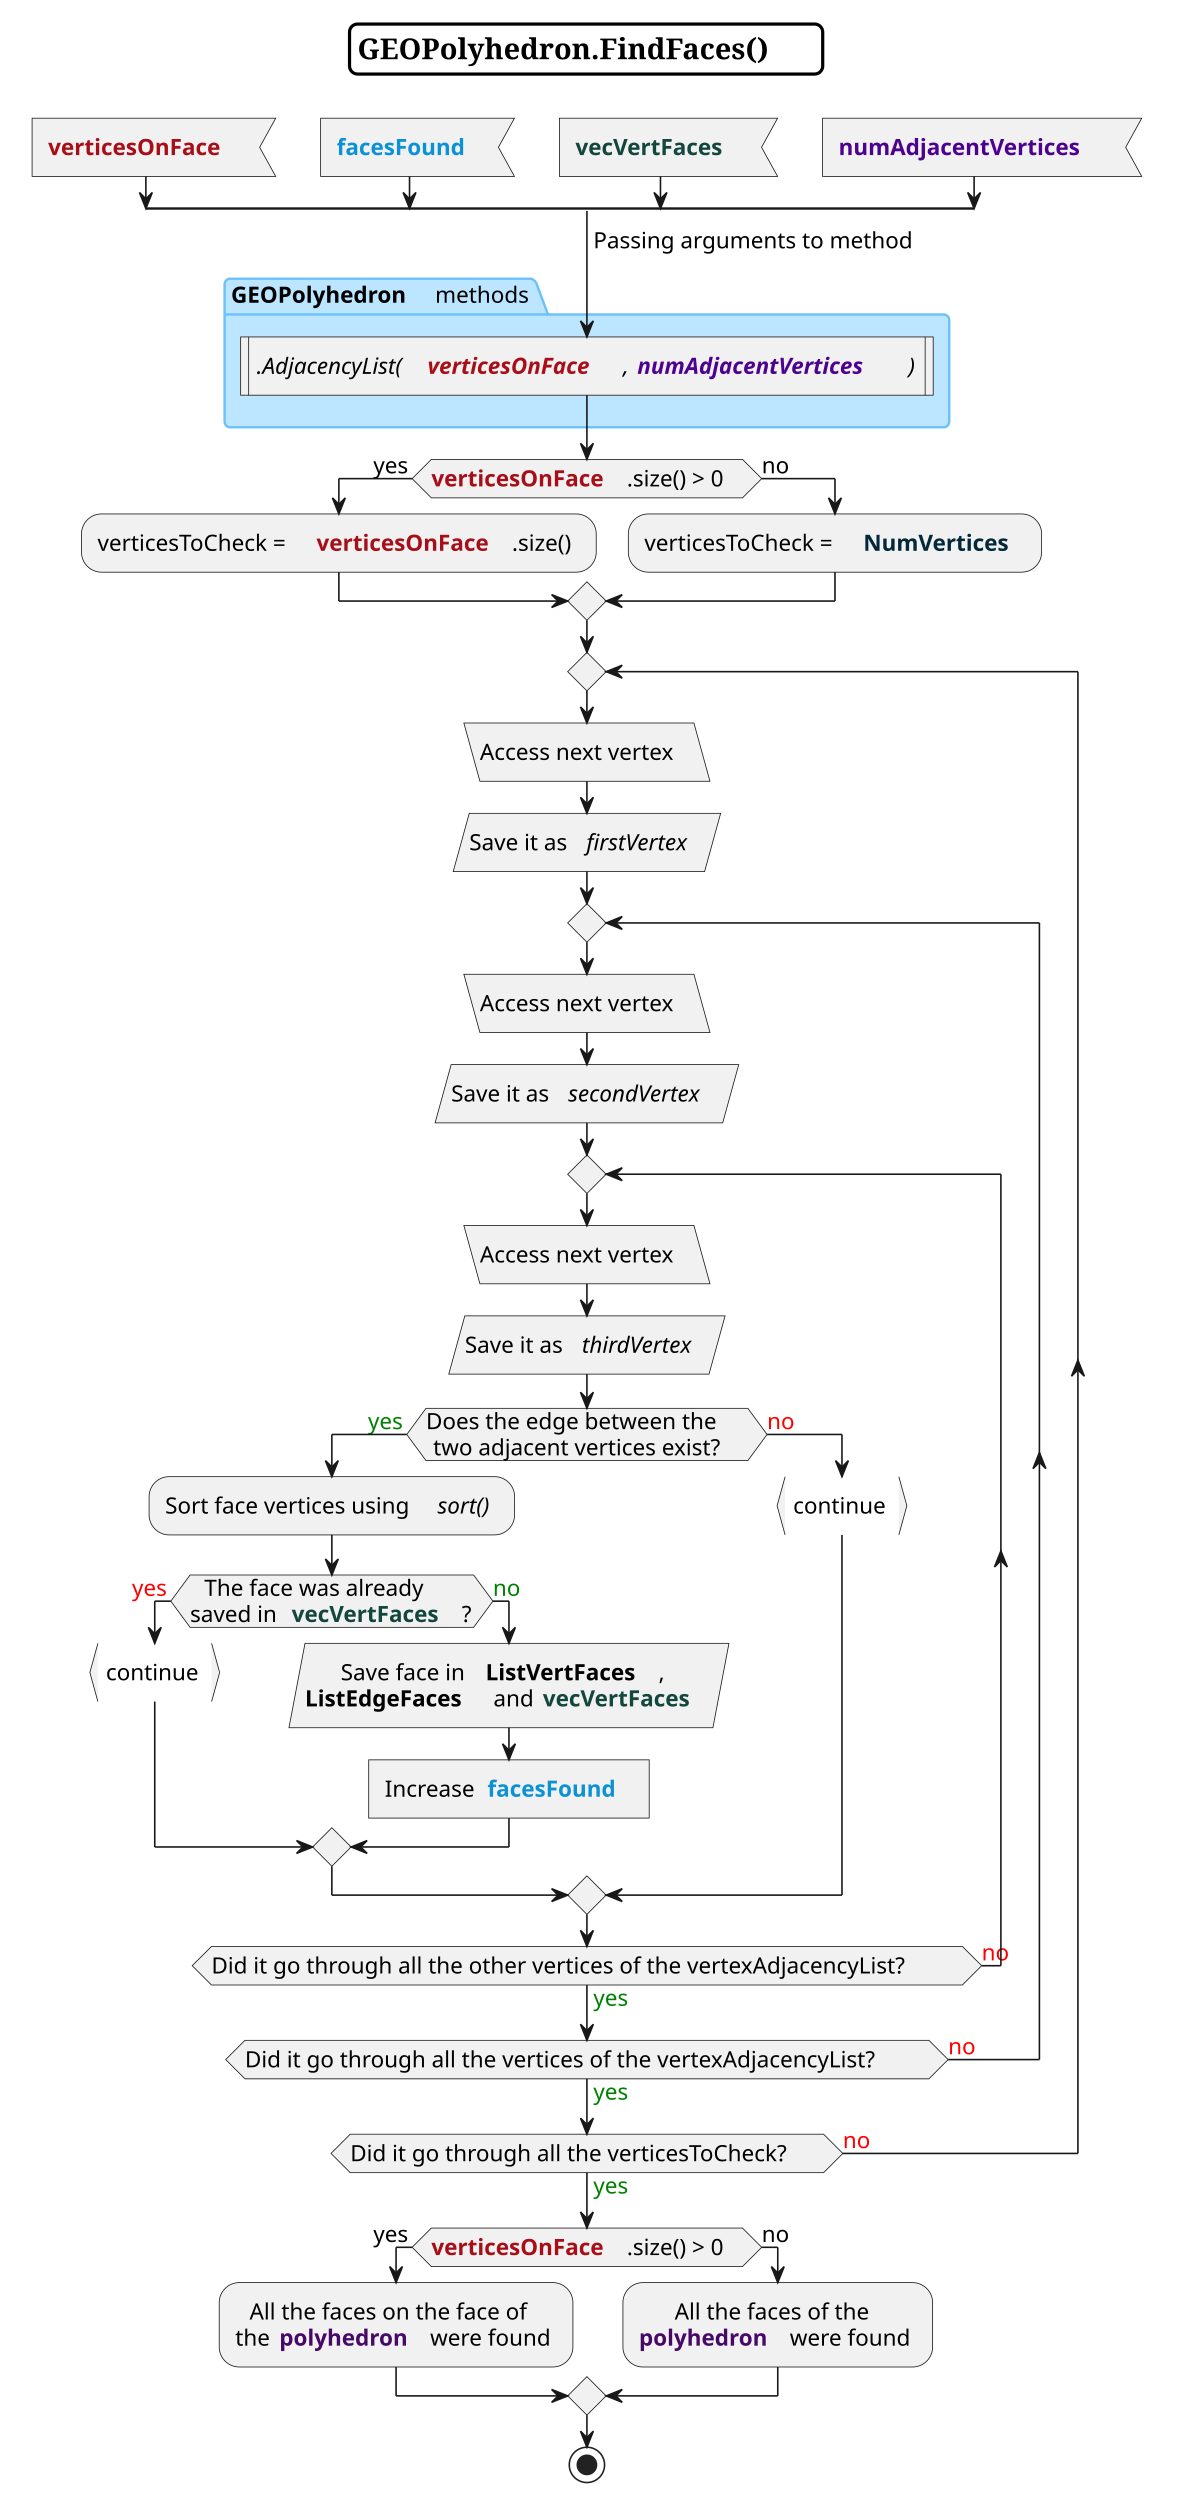
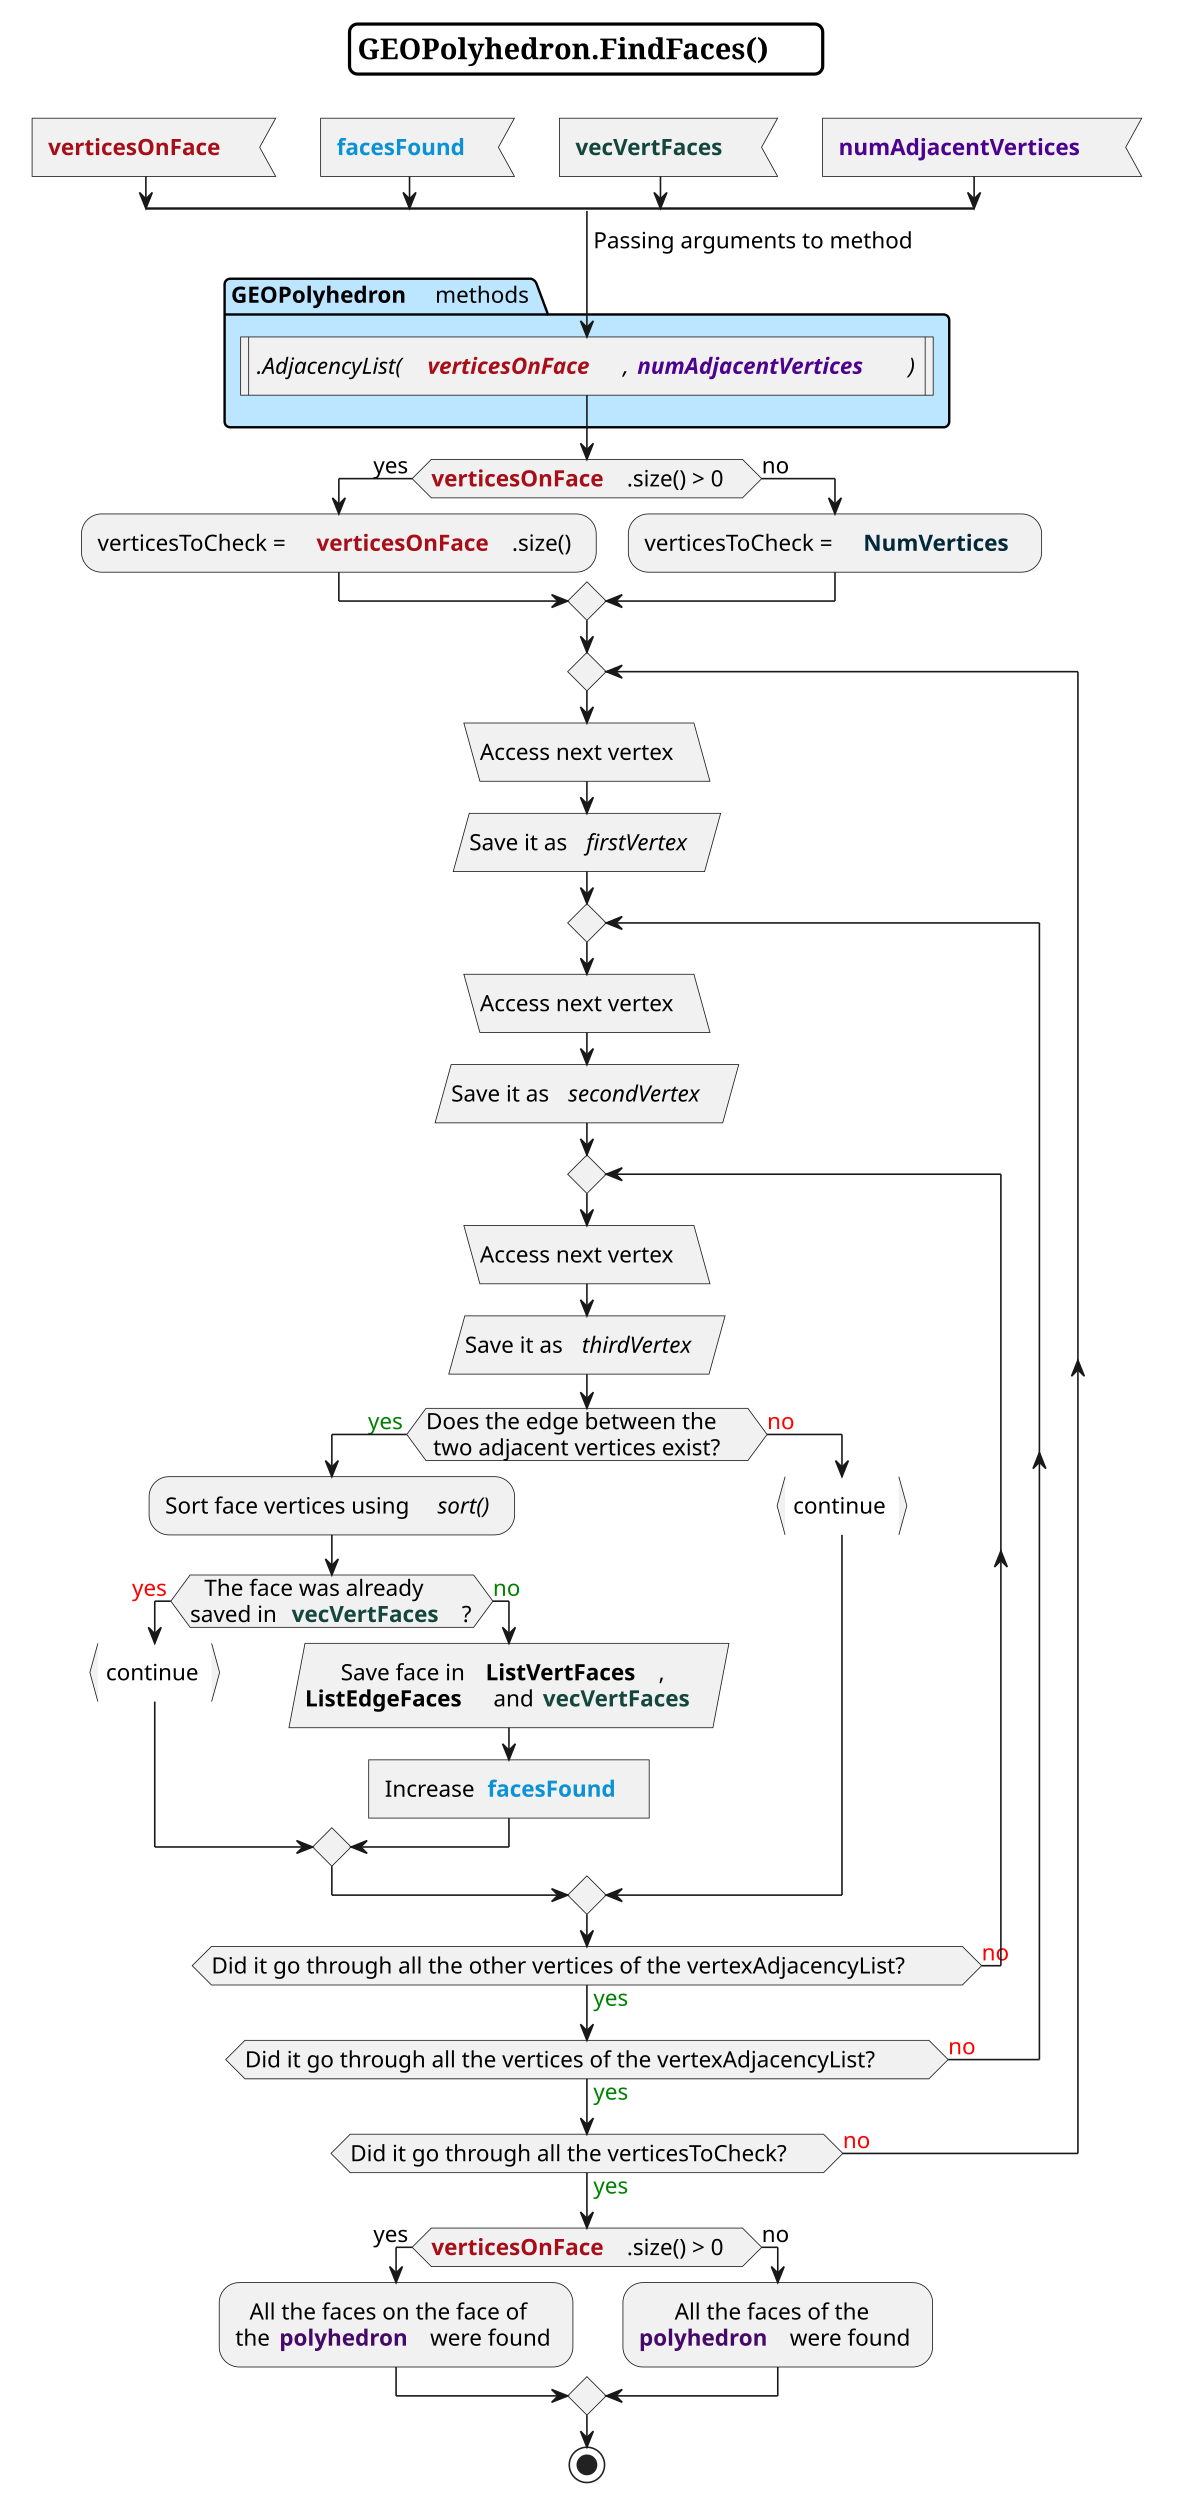
<svg xmlns="http://www.w3.org/2000/svg" contentStyleType="text/css" data-diagram-type="ACTIVITY" height="1558px" preserveAspectRatio="none" style="width:733px;height:1558px;background:#FFFFFF;" version="1.1" viewBox="0 0 733 1558" width="733px" zoomAndPan="magnify">
  <defs />
  <g>
-     <g class="title" data-source-line="17">
+     <g class="title" data-source-line="16">
      <rect fill="none" height="31.146" rx="5" ry="5" style="stroke:#000000;stroke-width:2;" width="294.889" x="217.822" y="15" />
      <text fill="#000000" font-family="Serif" font-size="18" font-weight="bold" lengthAdjust="spacing" textLength="284.889" x="222.822" y="36.901">GEOPolyhedron.FindFaces()</text>
    </g>
    <line style="stroke:none;stroke-width:1.5;" x1="90.908" x2="607.067" y1="52.147" y2="52.147" />
    <polygon fill="#F1F1F1" points="20,73.647,171.816,73.647,161.816,91.795,171.816,109.943,20,109.943" style="stroke:#181818;stroke-width:0.5;" />
    <text fill="#A70E18" font-family="sans-serif" font-size="14" font-weight="bold" lengthAdjust="spacing" textLength="121.816" x="30" y="96.642">verticesOnFace</text>
    <polygon fill="#F1F1F1" points="199.816,73.647,320.618,73.647,310.618,91.795,320.618,109.943,199.816,109.943" style="stroke:#181818;stroke-width:0.5;" />
    <text fill="#0B91D5" font-family="sans-serif" font-size="14" font-weight="bold" lengthAdjust="spacing" textLength="90.802" x="209.816" y="96.642">facesFound</text>
    <polygon fill="#F1F1F1" points="348.618,73.647,484.603,73.647,474.603,91.795,484.603,109.943,348.618,109.943" style="stroke:#181818;stroke-width:0.5;" />
    <text fill="#13463D" font-family="sans-serif" font-size="14" font-weight="bold" lengthAdjust="spacing" textLength="105.984" x="358.618" y="96.642">vecVertFaces</text>
    <polygon fill="#F1F1F1" points="512.602,73.647,711.532,73.647,701.532,91.795,711.532,109.943,512.602,109.943" style="stroke:#181818;stroke-width:0.5;" />
    <text fill="#4D018F" font-family="sans-serif" font-size="14" font-weight="bold" lengthAdjust="spacing" textLength="168.93" x="522.602" y="96.642">numAdjacentVertices</text>
    <line style="stroke:#181818;stroke-width:1.5;" x1="90.908" x2="607.067" y1="129.943" y2="129.943" />
-     <path d="M143.47,173.69 L331.012,173.69 A5.25,5.25 0 0 1 334.512,177.19 L341.512,195.987 L588.062,195.987 A3.5,3.5 0 0 1 591.562,199.487 L591.562,262.784 A3.5,3.5 0 0 1 588.062,266.284 L143.47,266.284 A3.5,3.5 0 0 1 139.97,262.784 L139.97,177.19 A3.5,3.5 0 0 1 143.47,173.69" fill="#BCE5FF" style="stroke:#6BC2FA;stroke-width:1.5;" />
-     <line style="stroke:#6BC2FA;stroke-width:1.5;" x1="139.97" x2="341.512" y1="195.987" y2="195.987" />
+     <path d="M143.47,173.69 L331.012,173.69 A5.25,5.25 0 0 1 334.512,177.19 L341.512,195.987 L588.062,195.987 A3.5,3.5 0 0 1 591.562,199.487 L591.562,262.784 A3.5,3.5 0 0 1 588.062,266.284 L143.47,266.284 A3.5,3.5 0 0 1 139.97,262.784 L139.97,177.19 A3.5,3.5 0 0 1 143.47,173.69" fill="#BCE5FF" style="stroke:#000000;stroke-width:1.5;" />
+     <line style="stroke:#000000;stroke-width:1.5;" x1="139.97" x2="341.512" y1="195.987" y2="195.987" />
    <text fill="#000000" font-family="sans-serif" font-size="14" font-weight="bold" lengthAdjust="spacing" textLength="122.732" x="143.97" y="188.685">GEOPolyhedron</text>
    <text fill="#000000" font-family="sans-serif" font-size="14" lengthAdjust="spacing" textLength="61.359" x="271.153" y="188.685">methods</text>
    <rect fill="#F1F1F1" height="36.297" style="stroke:#181818;stroke-width:0.5;" width="431.592" x="149.97" y="209.987" />
    <line style="stroke:#181818;stroke-width:0.5;" x1="154.97" x2="154.97" y1="209.987" y2="246.284" />
    <line style="stroke:#181818;stroke-width:0.5;" x1="576.562" x2="576.562" y1="209.987" y2="246.284" />
    <text fill="#000000" font-family="sans-serif" font-size="14" font-style="italic" lengthAdjust="spacing" textLength="106.483" x="159.97" y="232.982">.AdjacencyList(</text>
    <text fill="#A70E18" font-family="sans-serif" font-size="14" font-style="italic" font-weight="bold" lengthAdjust="spacing" textLength="121.816" x="266.454" y="232.982">verticesOnFace</text>
    <text fill="#000000" font-family="sans-serif" font-size="14" font-style="italic" lengthAdjust="spacing" textLength="4.45" x="388.27" y="232.982">,</text>
    <text fill="#4D018F" font-family="sans-serif" font-size="14" font-style="italic" font-weight="bold" lengthAdjust="spacing" textLength="168.93" x="397.17" y="232.982">numAdjacentVertices</text>
    <text fill="#000000" font-family="sans-serif" font-size="14" font-style="italic" lengthAdjust="spacing" textLength="5.462" x="566.1" y="232.982">)</text>
    <polygon fill="#F1F1F1" points="268.829,286.284,462.703,286.284,474.703,298.284,462.703,310.284,268.829,310.284,256.829,298.284,268.829,286.284" style="stroke:#181818;stroke-width:0.5;" />
    <text fill="#A70E18" font-family="sans-serif" font-size="14" font-weight="bold" lengthAdjust="spacing" textLength="121.816" x="268.829" y="303.131">verticesOnFace</text>
    <text fill="#000000" font-family="sans-serif" font-size="14" lengthAdjust="spacing" textLength="72.058" x="390.646" y="303.131">.size() &gt; 0</text>
    <text fill="#000000" font-family="sans-serif" font-size="14" lengthAdjust="spacing" textLength="24.192" x="232.637" y="294.982">yes</text>
    <text fill="#000000" font-family="sans-serif" font-size="14" lengthAdjust="spacing" textLength="17.439" x="474.703" y="294.982">no</text>
    <rect fill="#F1F1F1" height="36.297" rx="12.5" ry="12.5" style="stroke:#181818;stroke-width:0.5;" width="320.788" x="50.781" y="320.284" />
    <text fill="#000000" font-family="sans-serif" font-size="14" lengthAdjust="spacing" textLength="132.002" x="60.781" y="343.279">verticesToCheck =</text>
    <text fill="#A70E18" font-family="sans-serif" font-size="14" font-weight="bold" lengthAdjust="spacing" textLength="121.816" x="197.233" y="343.279">verticesOnFace</text>
    <text fill="#000000" font-family="sans-serif" font-size="14" lengthAdjust="spacing" textLength="42.52" x="319.05" y="343.279">.size()</text>
    <rect fill="#F1F1F1" height="36.297" rx="12.5" ry="12.5" style="stroke:#181818;stroke-width:0.5;" width="257.576" x="391.569" y="320.284" />
    <text fill="#000000" font-family="sans-serif" font-size="14" lengthAdjust="spacing" textLength="132.002" x="401.569" y="343.279">verticesToCheck =</text>
    <text fill="#022839" font-family="sans-serif" font-size="14" font-weight="bold" lengthAdjust="spacing" textLength="101.124" x="538.021" y="343.279">NumVertices</text>
    <polygon fill="#F1F1F1" points="365.766,362.581,377.766,374.581,365.766,386.581,353.766,374.581,365.766,362.581" style="stroke:#181818;stroke-width:0.5;" />
    <polygon fill="#F1F1F1" points="289.078,450.581,432.454,450.581,442.454,486.878,299.078,486.878" style="stroke:#181818;stroke-width:0.5;" />
    <text fill="#000000" font-family="sans-serif" font-size="14" lengthAdjust="spacing" textLength="133.376" x="299.078" y="473.576">Access next vertex</text>
    <polygon fill="#F1F1F1" points="292.437,506.878,449.095,506.878,439.095,543.175,282.437,543.175" style="stroke:#181818;stroke-width:0.5;" />
    <text fill="#000000" font-family="sans-serif" font-size="14" lengthAdjust="spacing" textLength="68.517" x="292.437" y="529.873">Save it as</text>
    <text fill="#000000" font-family="sans-serif" font-size="14" font-style="italic" lengthAdjust="spacing" textLength="73.691" x="365.404" y="529.873">firstVertex</text>
    <polygon fill="#F1F1F1" points="289.078,607.175,432.454,607.175,442.454,643.472,299.078,643.472" style="stroke:#181818;stroke-width:0.5;" />
    <text fill="#000000" font-family="sans-serif" font-size="14" lengthAdjust="spacing" textLength="133.376" x="299.078" y="630.17">Access next vertex</text>
    <polygon fill="#F1F1F1" points="281.151,663.472,460.381,663.472,450.381,699.769,271.151,699.769" style="stroke:#181818;stroke-width:0.5;" />
    <text fill="#000000" font-family="sans-serif" font-size="14" lengthAdjust="spacing" textLength="68.517" x="281.151" y="686.467">Save it as</text>
    <text fill="#000000" font-family="sans-serif" font-size="14" font-style="italic" lengthAdjust="spacing" textLength="96.264" x="354.118" y="686.467">secondVertex</text>
    <polygon fill="#F1F1F1" points="289.078,763.769,432.454,763.769,442.454,800.065,299.078,800.065" style="stroke:#181818;stroke-width:0.5;" />
    <text fill="#000000" font-family="sans-serif" font-size="14" lengthAdjust="spacing" textLength="133.376" x="299.078" y="786.764">Access next vertex</text>
    <polygon fill="#F1F1F1" points="289.668,820.065,451.864,820.065,441.864,856.362,279.668,856.362" style="stroke:#181818;stroke-width:0.5;" />
    <text fill="#000000" font-family="sans-serif" font-size="14" lengthAdjust="spacing" textLength="68.517" x="289.668" y="843.061">Save it as</text>
    <text fill="#000000" font-family="sans-serif" font-size="14" font-style="italic" lengthAdjust="spacing" textLength="79.228" x="362.635" y="843.061">thirdVertex</text>
    <polygon fill="#F1F1F1" points="265.49,877.659,466.043,877.659,478.043,893.956,466.043,910.253,265.49,910.253,253.49,893.956,265.49,877.659" style="stroke:#181818;stroke-width:0.5;" />
    <text fill="#000000" font-family="sans-serif" font-size="14" lengthAdjust="spacing" textLength="194.544" x="265.49" y="890.654">Does the edge between the</text>
    <text fill="#000000" font-family="sans-serif" font-size="14" lengthAdjust="spacing" textLength="196.102" x="269.94" y="906.951">two adjacent vertices exist?</text>
    <text fill="#008000" font-family="sans-serif" font-size="14" lengthAdjust="spacing" textLength="24.192" x="229.297" y="890.654">yes</text>
    <text fill="#FF0000" font-family="sans-serif" font-size="14" lengthAdjust="spacing" textLength="17.439" x="478.043" y="890.654">no</text>
    <rect fill="#F1F1F1" height="36.297" rx="12.5" ry="12.5" style="stroke:#181818;stroke-width:0.5;" width="227.799" x="92.912" y="920.253" />
    <text fill="#000000" font-family="sans-serif" font-size="14" lengthAdjust="spacing" textLength="165.32" x="102.912" y="943.248">Sort face vertices using</text>
    <text fill="#000000" font-family="sans-serif" font-size="14" font-style="italic" lengthAdjust="spacing" textLength="38.028" x="272.683" y="943.248">sort()</text>
    <polygon fill="#F1F1F1" points="118.443,981.55,295.18,981.55,307.18,997.847,295.18,1014.144,118.443,1014.144,106.443,997.847,118.443,981.55" style="stroke:#181818;stroke-width:0.5;" />
    <text fill="#000000" font-family="sans-serif" font-size="14" lengthAdjust="spacing" textLength="149.119" x="127.344" y="994.545">The face was already</text>
    <text fill="#000000" font-family="sans-serif" font-size="14" lengthAdjust="spacing" textLength="58.871" x="118.443" y="1010.842">saved in</text>
    <text fill="#13463D" font-family="sans-serif" font-size="14" font-weight="bold" lengthAdjust="spacing" textLength="105.984" x="181.765" y="1010.842">vecVertFaces</text>
    <text fill="#000000" font-family="sans-serif" font-size="14" lengthAdjust="spacing" textLength="7.431" x="287.749" y="1010.842">?</text>
    <text fill="#FF0000" font-family="sans-serif" font-size="14" lengthAdjust="spacing" textLength="24.192" x="82.251" y="994.545">yes</text>
    <text fill="#008000" font-family="sans-serif" font-size="14" lengthAdjust="spacing" textLength="17.439" x="307.18" y="994.545">no</text>
    <path d="M61.006,1024.144 L56.006,1042.292 L61.006,1060.44 M131.88,1024.144 L136.88,1042.292 L131.88,1060.44" fill="#F1F1F1" style="stroke:#181818;stroke-width:0.5;" />
    <text fill="#000000" font-family="sans-serif" font-size="14" lengthAdjust="spacing" textLength="60.874" x="66.006" y="1047.139">continue</text>
    <polygon fill="#F1F1F1" points="190.076,1024.144,454.284,1024.144,444.284,1076.737,180.076,1076.737" style="stroke:#181818;stroke-width:0.5;" />
    <text fill="#000000" font-family="sans-serif" font-size="14" lengthAdjust="spacing" textLength="85.846" x="212.327" y="1047.139">Save face in</text>
    <text fill="#000000" font-family="sans-serif" font-size="14" font-weight="bold" lengthAdjust="spacing" textLength="107.81" x="302.623" y="1047.139">ListVertFaces</text>
    <text fill="#000000" font-family="sans-serif" font-size="14" lengthAdjust="spacing" textLength="4.45" x="410.432" y="1047.139">,</text>
    <text fill="#000000" font-family="sans-serif" font-size="14" font-weight="bold" lengthAdjust="spacing" textLength="112.984" x="190.076" y="1063.436">ListEdgeFaces</text>
    <text fill="#000000" font-family="sans-serif" font-size="14" lengthAdjust="spacing" textLength="26.339" x="307.51" y="1063.436">and</text>
    <text fill="#13463D" font-family="sans-serif" font-size="14" font-weight="bold" lengthAdjust="spacing" textLength="105.984" x="338.299" y="1063.436">vecVertFaces</text>
    <rect fill="#F1F1F1" height="36.297" style="stroke:#181818;stroke-width:0.5;" width="174.807" x="229.776" y="1096.737" />
    <text fill="#000000" font-family="sans-serif" font-size="14" lengthAdjust="spacing" textLength="59.555" x="239.776" y="1119.732">Increase</text>
    <text fill="#0B91D5" font-family="sans-serif" font-size="14" font-weight="bold" lengthAdjust="spacing" textLength="90.802" x="303.781" y="1119.732">facesFound</text>
    <polygon fill="#F1F1F1" points="206.811,1139.034,218.811,1151.034,206.811,1163.034,194.811,1151.034,206.811,1139.034" style="stroke:#181818;stroke-width:0.5;" />
    <path d="M489.284,920.253 L484.284,938.401 L489.284,956.55 M560.158,920.253 L565.158,938.401 L560.158,956.55" fill="#F1F1F1" style="stroke:#181818;stroke-width:0.5;" />
    <text fill="#000000" font-family="sans-serif" font-size="14" lengthAdjust="spacing" textLength="60.874" x="494.284" y="943.248">continue</text>
    <polygon fill="#F1F1F1" points="365.766,1169.034,377.766,1181.034,365.766,1193.034,353.766,1181.034,365.766,1169.034" style="stroke:#181818;stroke-width:0.5;" />
    <polygon fill="#F1F1F1" points="365.766,719.769,377.766,731.769,365.766,743.769,353.766,731.769,365.766,719.769" style="stroke:#181818;stroke-width:0.5;" />
    <polygon fill="#F1F1F1" points="131.772,1213.034,599.76,1213.034,611.76,1225.034,599.76,1237.034,131.772,1237.034,119.772,1225.034,131.772,1213.034" style="stroke:#181818;stroke-width:0.5;" />
    <text fill="#008000" font-family="sans-serif" font-size="14" lengthAdjust="spacing" textLength="24.192" x="369.766" y="1250.029">yes</text>
    <text fill="#000000" font-family="sans-serif" font-size="14" lengthAdjust="spacing" textLength="467.988" x="131.772" y="1229.881">Did it go through all the other vertices of the vertexAdjacencyList?</text>
    <text fill="#FF0000" font-family="sans-serif" font-size="14" lengthAdjust="spacing" textLength="17.439" x="611.76" y="1221.732">no</text>
    <polygon fill="#F1F1F1" points="365.766,563.175,377.766,575.175,365.766,587.175,353.766,575.175,365.766,563.175" style="stroke:#181818;stroke-width:0.5;" />
    <polygon fill="#F1F1F1" points="152.645,1271.529,578.887,1271.529,590.887,1283.529,578.887,1295.529,152.645,1295.529,140.645,1283.529,152.645,1271.529" style="stroke:#181818;stroke-width:0.5;" />
    <text fill="#008000" font-family="sans-serif" font-size="14" lengthAdjust="spacing" textLength="24.192" x="369.766" y="1308.524">yes</text>
    <text fill="#000000" font-family="sans-serif" font-size="14" lengthAdjust="spacing" textLength="426.241" x="152.645" y="1288.376">Did it go through all the vertices of the vertexAdjacencyList?</text>
    <text fill="#FF0000" font-family="sans-serif" font-size="14" lengthAdjust="spacing" textLength="17.439" x="590.887" y="1280.227">no</text>
    <polygon fill="#F1F1F1" points="365.766,406.581,377.766,418.581,365.766,430.581,353.766,418.581,365.766,406.581" style="stroke:#181818;stroke-width:0.5;" />
    <polygon fill="#F1F1F1" points="218.27,1330.024,513.262,1330.024,525.262,1342.024,513.262,1354.024,218.27,1354.024,206.27,1342.024,218.27,1330.024" style="stroke:#181818;stroke-width:0.5;" />
    <text fill="#008000" font-family="sans-serif" font-size="14" lengthAdjust="spacing" textLength="24.192" x="369.766" y="1367.02">yes</text>
    <text fill="#000000" font-family="sans-serif" font-size="14" lengthAdjust="spacing" textLength="294.991" x="218.27" y="1346.871">Did it go through all the verticesToCheck?</text>
    <text fill="#FF0000" font-family="sans-serif" font-size="14" lengthAdjust="spacing" textLength="17.439" x="525.262" y="1338.723">no</text>
    <polygon fill="#F1F1F1" points="268.829,1388.52,462.703,1388.52,474.703,1400.52,462.703,1412.52,268.829,1412.52,256.829,1400.52,268.829,1388.52" style="stroke:#181818;stroke-width:0.5;" />
    <text fill="#A70E18" font-family="sans-serif" font-size="14" font-weight="bold" lengthAdjust="spacing" textLength="121.816" x="268.829" y="1405.366">verticesOnFace</text>
    <text fill="#000000" font-family="sans-serif" font-size="14" lengthAdjust="spacing" textLength="72.058" x="390.646" y="1405.366">.size() &gt; 0</text>
    <text fill="#000000" font-family="sans-serif" font-size="14" lengthAdjust="spacing" textLength="24.192" x="232.637" y="1397.218">yes</text>
    <text fill="#000000" font-family="sans-serif" font-size="14" lengthAdjust="spacing" textLength="17.439" x="474.703" y="1397.218">no</text>
    <rect fill="#F1F1F1" height="52.594" rx="12.5" ry="12.5" style="stroke:#181818;stroke-width:0.5;" width="220.423" x="136.618" y="1422.52" />
    <text fill="#000000" font-family="sans-serif" font-size="14" lengthAdjust="spacing" textLength="187.872" x="155.518" y="1445.515">All the faces on the face of</text>
    <text fill="#000000" font-family="sans-serif" font-size="14" lengthAdjust="spacing" textLength="22.976" x="146.618" y="1461.812">the</text>
    <text fill="#470968" font-family="sans-serif" font-size="14" font-weight="bold" lengthAdjust="spacing" textLength="89.537" x="174.043" y="1461.812">polyhedron</text>
    <text fill="#000000" font-family="sans-serif" font-size="14" lengthAdjust="spacing" textLength="79.01" x="268.031" y="1461.812">were found</text>
    <rect fill="#F1F1F1" height="52.594" rx="12.5" ry="12.5" style="stroke:#181818;stroke-width:0.5;" width="192.997" x="388.205" y="1422.52" />
    <text fill="#000000" font-family="sans-serif" font-size="14" lengthAdjust="spacing" textLength="131.715" x="420.456" y="1445.515">All the faces of the</text>
    <text fill="#470968" font-family="sans-serif" font-size="14" font-weight="bold" lengthAdjust="spacing" textLength="89.537" x="398.205" y="1461.812">polyhedron</text>
    <text fill="#000000" font-family="sans-serif" font-size="14" lengthAdjust="spacing" textLength="79.01" x="492.192" y="1461.812">were found</text>
    <polygon fill="#F1F1F1" points="365.766,1481.113,377.766,1493.113,365.766,1505.113,353.766,1493.113,365.766,1481.113" style="stroke:#181818;stroke-width:0.5;" />
    <ellipse cx="365.766" cy="1536.113" fill="none" rx="11" ry="11" style="stroke:#222222;stroke-width:1;" />
    <ellipse cx="365.766" cy="1536.113" fill="#222222" rx="6" ry="6" style="stroke:#222222;stroke-width:1;" />
    <line style="stroke:#181818;stroke-width:1;" x1="90.908" x2="90.908" y1="109.943" y2="129.943" />
    <polygon fill="#181818" points="86.908,119.943,90.908,129.943,94.908,119.943,90.908,123.943" style="stroke:#181818;stroke-width:1;" />
    <line style="stroke:#181818;stroke-width:1;" x1="255.217" x2="255.217" y1="109.943" y2="129.943" />
    <polygon fill="#181818" points="251.217,119.943,255.217,129.943,259.217,119.943,255.217,123.943" style="stroke:#181818;stroke-width:1;" />
    <line style="stroke:#181818;stroke-width:1;" x1="411.61" x2="411.61" y1="109.943" y2="129.943" />
    <polygon fill="#181818" points="407.61,119.943,411.61,129.943,415.61,119.943,411.61,123.943" style="stroke:#181818;stroke-width:1;" />
    <line style="stroke:#181818;stroke-width:1;" x1="607.067" x2="607.067" y1="109.943" y2="129.943" />
    <polygon fill="#181818" points="603.067,119.943,607.067,129.943,611.067,119.943,607.067,123.943" style="stroke:#181818;stroke-width:1;" />
    <line style="stroke:#181818;stroke-width:1;" x1="365.766" x2="365.766" y1="131.443" y2="209.987" />
    <polygon fill="#181818" points="361.766,199.987,365.766,209.987,369.766,199.987,365.766,203.987" style="stroke:#181818;stroke-width:1;" />
    <text fill="#000000" font-family="sans-serif" font-size="14" lengthAdjust="spacing" textLength="210.731" x="369.766" y="154.74">Passing arguments to method</text>
    <text fill="#000000" font-family="sans-serif" font-size="14" lengthAdjust="spacing" textLength="4.45" x="369.766" y="171.037"> </text>
    <line style="stroke:#181818;stroke-width:1;" x1="256.829" x2="211.175" y1="298.284" y2="298.284" />
    <line style="stroke:#181818;stroke-width:1;" x1="211.175" x2="211.175" y1="298.284" y2="320.284" />
    <polygon fill="#181818" points="207.175,310.284,211.175,320.284,215.175,310.284,211.175,314.284" style="stroke:#181818;stroke-width:1;" />
    <line style="stroke:#181818;stroke-width:1;" x1="474.703" x2="520.357" y1="298.284" y2="298.284" />
    <line style="stroke:#181818;stroke-width:1;" x1="520.357" x2="520.357" y1="298.284" y2="320.284" />
    <polygon fill="#181818" points="516.357,310.284,520.357,320.284,524.357,310.284,520.357,314.284" style="stroke:#181818;stroke-width:1;" />
    <line style="stroke:#181818;stroke-width:1;" x1="211.175" x2="211.175" y1="356.581" y2="374.581" />
    <line style="stroke:#181818;stroke-width:1;" x1="211.175" x2="353.766" y1="374.581" y2="374.581" />
    <polygon fill="#181818" points="343.766,370.581,353.766,374.581,343.766,378.581,347.766,374.581" style="stroke:#181818;stroke-width:1;" />
    <line style="stroke:#181818;stroke-width:1;" x1="520.357" x2="520.357" y1="356.581" y2="374.581" />
    <line style="stroke:#181818;stroke-width:1;" x1="520.357" x2="377.766" y1="374.581" y2="374.581" />
    <polygon fill="#181818" points="387.766,370.581,377.766,374.581,387.766,378.581,383.766,374.581" style="stroke:#181818;stroke-width:1;" />
    <line style="stroke:#181818;stroke-width:1;" x1="365.766" x2="365.766" y1="246.284" y2="286.284" />
    <polygon fill="#181818" points="361.766,276.284,365.766,286.284,369.766,276.284,365.766,280.284" style="stroke:#181818;stroke-width:1;" />
    <line style="stroke:#181818;stroke-width:1;" x1="365.766" x2="365.766" y1="486.878" y2="506.878" />
    <polygon fill="#181818" points="361.766,496.878,365.766,506.878,369.766,496.878,365.766,500.878" style="stroke:#181818;stroke-width:1;" />
    <line style="stroke:#181818;stroke-width:1;" x1="365.766" x2="365.766" y1="643.472" y2="663.472" />
    <polygon fill="#181818" points="361.766,653.472,365.766,663.472,369.766,653.472,365.766,657.472" style="stroke:#181818;stroke-width:1;" />
    <line style="stroke:#181818;stroke-width:1;" x1="365.766" x2="365.766" y1="800.065" y2="820.065" />
    <polygon fill="#181818" points="361.766,810.065,365.766,820.065,369.766,810.065,365.766,814.065" style="stroke:#181818;stroke-width:1;" />
    <line style="stroke:#181818;stroke-width:1;" x1="317.18" x2="317.18" y1="1076.737" y2="1096.737" />
    <polygon fill="#181818" points="313.18,1086.737,317.18,1096.737,321.18,1086.737,317.18,1090.737" style="stroke:#181818;stroke-width:1;" />
    <line style="stroke:#181818;stroke-width:1;" x1="106.443" x2="96.443" y1="997.847" y2="997.847" />
    <line style="stroke:#181818;stroke-width:1;" x1="96.443" x2="96.443" y1="997.847" y2="1024.144" />
    <polygon fill="#181818" points="92.443,1014.144,96.443,1024.144,100.443,1014.144,96.443,1018.144" style="stroke:#181818;stroke-width:1;" />
    <line style="stroke:#181818;stroke-width:1;" x1="307.18" x2="317.18" y1="997.847" y2="997.847" />
    <line style="stroke:#181818;stroke-width:1;" x1="317.18" x2="317.18" y1="997.847" y2="1024.144" />
    <polygon fill="#181818" points="313.18,1014.144,317.18,1024.144,321.18,1014.144,317.18,1018.144" style="stroke:#181818;stroke-width:1;" />
    <line style="stroke:#181818;stroke-width:1;" x1="96.443" x2="96.443" y1="1060.44" y2="1151.034" />
    <line style="stroke:#181818;stroke-width:1;" x1="96.443" x2="194.811" y1="1151.034" y2="1151.034" />
    <polygon fill="#181818" points="184.811,1147.034,194.811,1151.034,184.811,1155.034,188.811,1151.034" style="stroke:#181818;stroke-width:1;" />
    <line style="stroke:#181818;stroke-width:1;" x1="317.18" x2="317.18" y1="1133.034" y2="1151.034" />
    <line style="stroke:#181818;stroke-width:1;" x1="317.18" x2="218.811" y1="1151.034" y2="1151.034" />
    <polygon fill="#181818" points="228.811,1147.034,218.811,1151.034,228.811,1155.034,224.811,1151.034" style="stroke:#181818;stroke-width:1;" />
    <line style="stroke:#181818;stroke-width:1;" x1="206.811" x2="206.811" y1="956.55" y2="981.55" />
    <polygon fill="#181818" points="202.811,971.55,206.811,981.55,210.811,971.55,206.811,975.55" style="stroke:#181818;stroke-width:1;" />
    <line style="stroke:#181818;stroke-width:1;" x1="253.49" x2="206.811" y1="893.956" y2="893.956" />
    <line style="stroke:#181818;stroke-width:1;" x1="206.811" x2="206.811" y1="893.956" y2="920.253" />
    <polygon fill="#181818" points="202.811,910.253,206.811,920.253,210.811,910.253,206.811,914.253" style="stroke:#181818;stroke-width:1;" />
    <line style="stroke:#181818;stroke-width:1;" x1="478.043" x2="524.721" y1="893.956" y2="893.956" />
    <line style="stroke:#181818;stroke-width:1;" x1="524.721" x2="524.721" y1="893.956" y2="920.253" />
    <polygon fill="#181818" points="520.721,910.253,524.721,920.253,528.721,910.253,524.721,914.253" style="stroke:#181818;stroke-width:1;" />
    <line style="stroke:#181818;stroke-width:1;" x1="206.811" x2="206.811" y1="1163.034" y2="1181.034" />
    <line style="stroke:#181818;stroke-width:1;" x1="206.811" x2="353.766" y1="1181.034" y2="1181.034" />
    <polygon fill="#181818" points="343.766,1177.034,353.766,1181.034,343.766,1185.034,347.766,1181.034" style="stroke:#181818;stroke-width:1;" />
    <line style="stroke:#181818;stroke-width:1;" x1="524.721" x2="524.721" y1="956.55" y2="1181.034" />
    <line style="stroke:#181818;stroke-width:1;" x1="524.721" x2="377.766" y1="1181.034" y2="1181.034" />
    <polygon fill="#181818" points="387.766,1177.034,377.766,1181.034,387.766,1185.034,383.766,1181.034" style="stroke:#181818;stroke-width:1;" />
    <line style="stroke:#181818;stroke-width:1;" x1="365.766" x2="365.766" y1="856.362" y2="877.659" />
    <polygon fill="#181818" points="361.766,867.659,365.766,877.659,369.766,867.659,365.766,871.659" style="stroke:#181818;stroke-width:1;" />
    <line style="stroke:#181818;stroke-width:1;" x1="365.766" x2="365.766" y1="743.769" y2="763.769" />
    <polygon fill="#181818" points="361.766,753.769,365.766,763.769,369.766,753.769,365.766,757.769" style="stroke:#181818;stroke-width:1;" />
    <line style="stroke:#181818;stroke-width:1;" x1="611.76" x2="623.76" y1="1225.034" y2="1225.034" />
    <polygon fill="#181818" points="619.76,976.55,623.76,966.55,627.76,976.55,623.76,972.55" style="stroke:#181818;stroke-width:1;" />
    <line style="stroke:#181818;stroke-width:1;" x1="623.76" x2="623.76" y1="731.769" y2="1225.034" />
    <line style="stroke:#181818;stroke-width:1;" x1="623.76" x2="377.766" y1="731.769" y2="731.769" />
    <polygon fill="#181818" points="387.766,727.769,377.766,731.769,387.766,735.769,383.766,731.769" style="stroke:#181818;stroke-width:1;" />
    <line style="stroke:#181818;stroke-width:1;" x1="365.766" x2="365.766" y1="1193.034" y2="1213.034" />
    <polygon fill="#181818" points="361.766,1203.034,365.766,1213.034,369.766,1203.034,365.766,1207.034" style="stroke:#181818;stroke-width:1;" />
    <line style="stroke:#181818;stroke-width:1;" x1="365.766" x2="365.766" y1="699.769" y2="719.769" />
    <polygon fill="#181818" points="361.766,709.769,365.766,719.769,369.766,709.769,365.766,713.769" style="stroke:#181818;stroke-width:1;" />
    <line style="stroke:#181818;stroke-width:1;" x1="365.766" x2="365.766" y1="587.175" y2="607.175" />
    <polygon fill="#181818" points="361.766,597.175,365.766,607.175,369.766,597.175,365.766,601.175" style="stroke:#181818;stroke-width:1;" />
    <line style="stroke:#181818;stroke-width:1;" x1="590.887" x2="647.76" y1="1283.529" y2="1283.529" />
    <polygon fill="#181818" points="643.76,915.253,647.76,905.253,651.76,915.253,647.76,911.253" style="stroke:#181818;stroke-width:1;" />
    <line style="stroke:#181818;stroke-width:1;" x1="647.76" x2="647.76" y1="575.175" y2="1283.529" />
    <line style="stroke:#181818;stroke-width:1;" x1="647.76" x2="377.766" y1="575.175" y2="575.175" />
    <polygon fill="#181818" points="387.766,571.175,377.766,575.175,387.766,579.175,383.766,575.175" style="stroke:#181818;stroke-width:1;" />
    <line style="stroke:#181818;stroke-width:1;" x1="365.766" x2="365.766" y1="1237.034" y2="1271.529" />
    <polygon fill="#181818" points="361.766,1261.529,365.766,1271.529,369.766,1261.529,365.766,1265.529" style="stroke:#181818;stroke-width:1;" />
    <line style="stroke:#181818;stroke-width:1;" x1="365.766" x2="365.766" y1="543.175" y2="563.175" />
    <polygon fill="#181818" points="361.766,553.175,365.766,563.175,369.766,553.175,365.766,557.175" style="stroke:#181818;stroke-width:1;" />
    <line style="stroke:#181818;stroke-width:1;" x1="365.766" x2="365.766" y1="430.581" y2="450.581" />
    <polygon fill="#181818" points="361.766,440.581,365.766,450.581,369.766,440.581,365.766,444.581" style="stroke:#181818;stroke-width:1;" />
    <line style="stroke:#181818;stroke-width:1;" x1="525.262" x2="671.76" y1="1342.024" y2="1342.024" />
    <polygon fill="#181818" points="667.76,857.659,671.76,847.659,675.76,857.659,671.76,853.659" style="stroke:#181818;stroke-width:1;" />
    <line style="stroke:#181818;stroke-width:1;" x1="671.76" x2="671.76" y1="418.581" y2="1342.024" />
    <line style="stroke:#181818;stroke-width:1;" x1="671.76" x2="377.766" y1="418.581" y2="418.581" />
    <polygon fill="#181818" points="387.766,414.581,377.766,418.581,387.766,422.581,383.766,418.581" style="stroke:#181818;stroke-width:1;" />
    <line style="stroke:#181818;stroke-width:1;" x1="365.766" x2="365.766" y1="1295.529" y2="1330.024" />
    <polygon fill="#181818" points="361.766,1320.024,365.766,1330.024,369.766,1320.024,365.766,1324.024" style="stroke:#181818;stroke-width:1;" />
    <line style="stroke:#181818;stroke-width:1;" x1="365.766" x2="365.766" y1="386.581" y2="406.581" />
    <polygon fill="#181818" points="361.766,396.581,365.766,406.581,369.766,396.581,365.766,400.581" style="stroke:#181818;stroke-width:1;" />
    <line style="stroke:#181818;stroke-width:1;" x1="256.829" x2="246.829" y1="1400.52" y2="1400.52" />
    <line style="stroke:#181818;stroke-width:1;" x1="246.829" x2="246.829" y1="1400.52" y2="1422.52" />
    <polygon fill="#181818" points="242.829,1412.52,246.829,1422.52,250.829,1412.52,246.829,1416.52" style="stroke:#181818;stroke-width:1;" />
    <line style="stroke:#181818;stroke-width:1;" x1="474.703" x2="484.703" y1="1400.52" y2="1400.52" />
    <line style="stroke:#181818;stroke-width:1;" x1="484.703" x2="484.703" y1="1400.52" y2="1422.52" />
    <polygon fill="#181818" points="480.703,1412.52,484.703,1422.52,488.703,1412.52,484.703,1416.52" style="stroke:#181818;stroke-width:1;" />
    <line style="stroke:#181818;stroke-width:1;" x1="246.829" x2="246.829" y1="1475.113" y2="1493.113" />
    <line style="stroke:#181818;stroke-width:1;" x1="246.829" x2="353.766" y1="1493.113" y2="1493.113" />
    <polygon fill="#181818" points="343.766,1489.113,353.766,1493.113,343.766,1497.113,347.766,1493.113" style="stroke:#181818;stroke-width:1;" />
    <line style="stroke:#181818;stroke-width:1;" x1="484.703" x2="484.703" y1="1475.113" y2="1493.113" />
    <line style="stroke:#181818;stroke-width:1;" x1="484.703" x2="377.766" y1="1493.113" y2="1493.113" />
    <polygon fill="#181818" points="387.766,1489.113,377.766,1493.113,387.766,1497.113,383.766,1493.113" style="stroke:#181818;stroke-width:1;" />
    <line style="stroke:#181818;stroke-width:1;" x1="365.766" x2="365.766" y1="1354.024" y2="1388.52" />
    <polygon fill="#181818" points="361.766,1378.52,365.766,1388.52,369.766,1378.52,365.766,1382.52" style="stroke:#181818;stroke-width:1;" />
    <line style="stroke:#181818;stroke-width:1;" x1="365.766" x2="365.766" y1="1505.113" y2="1525.113" />
    <polygon fill="#181818" points="361.766,1515.113,365.766,1525.113,369.766,1515.113,365.766,1519.113" style="stroke:#181818;stroke-width:1;" />
  </g>
</svg>
